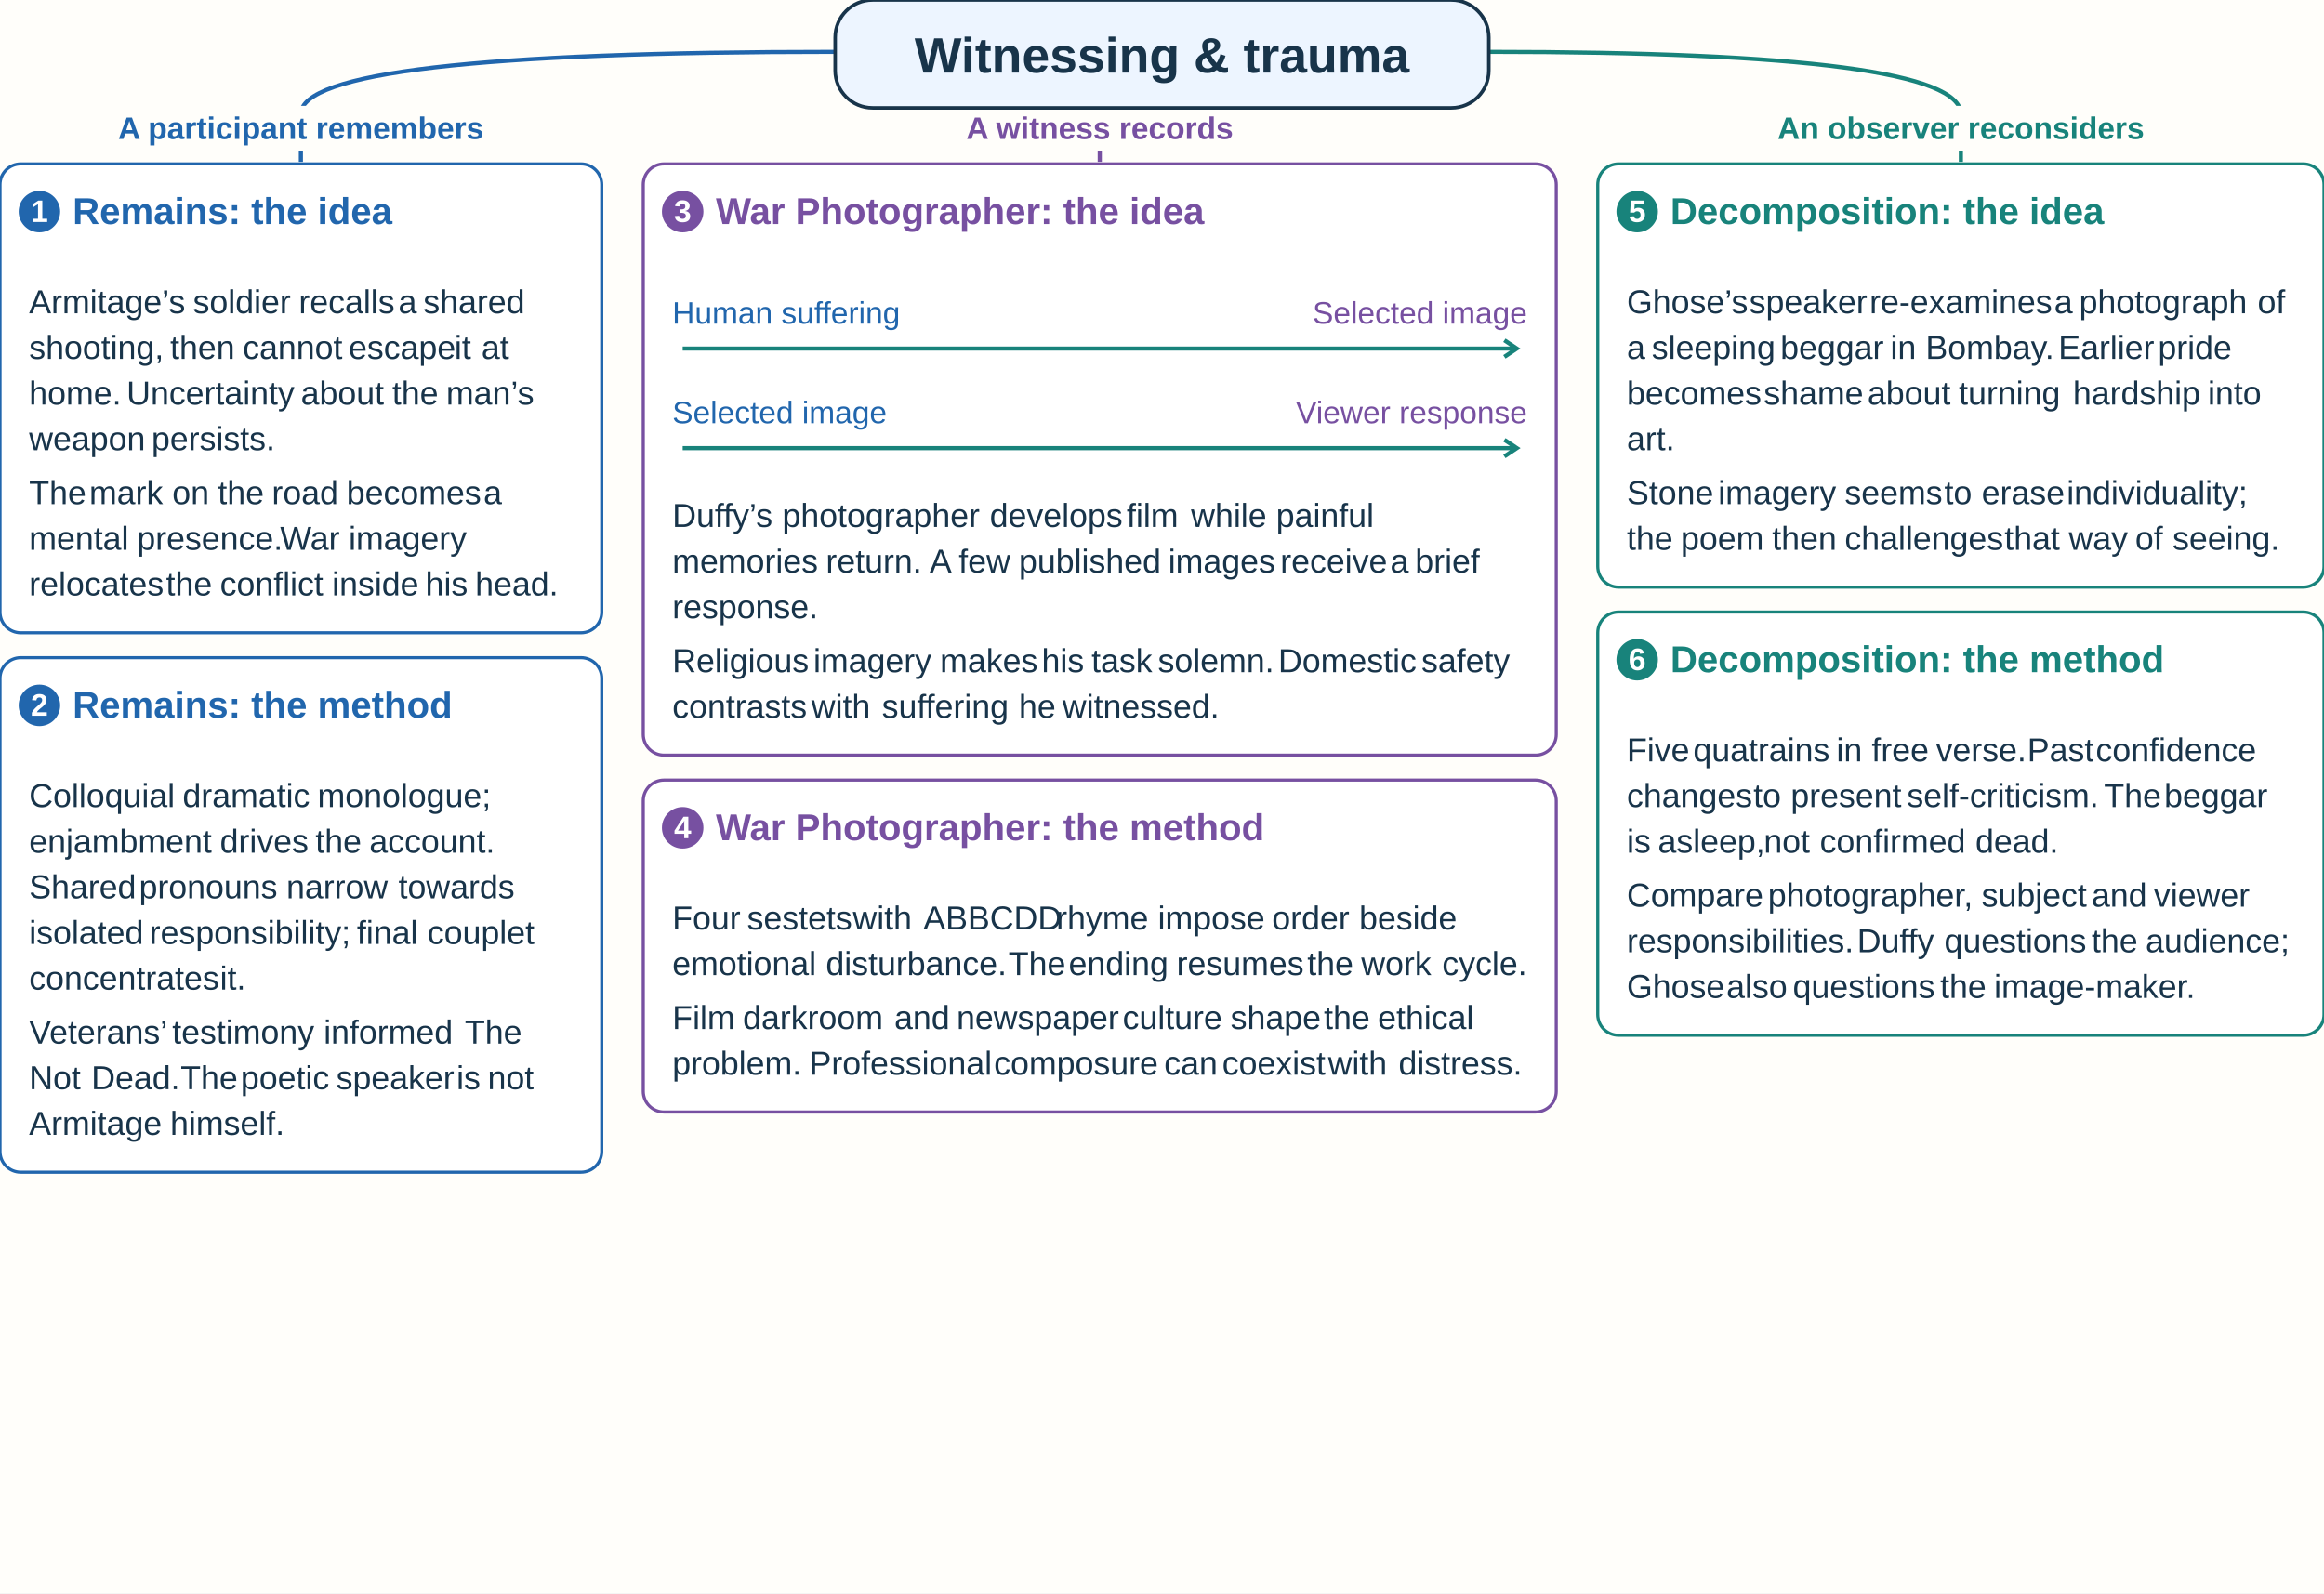
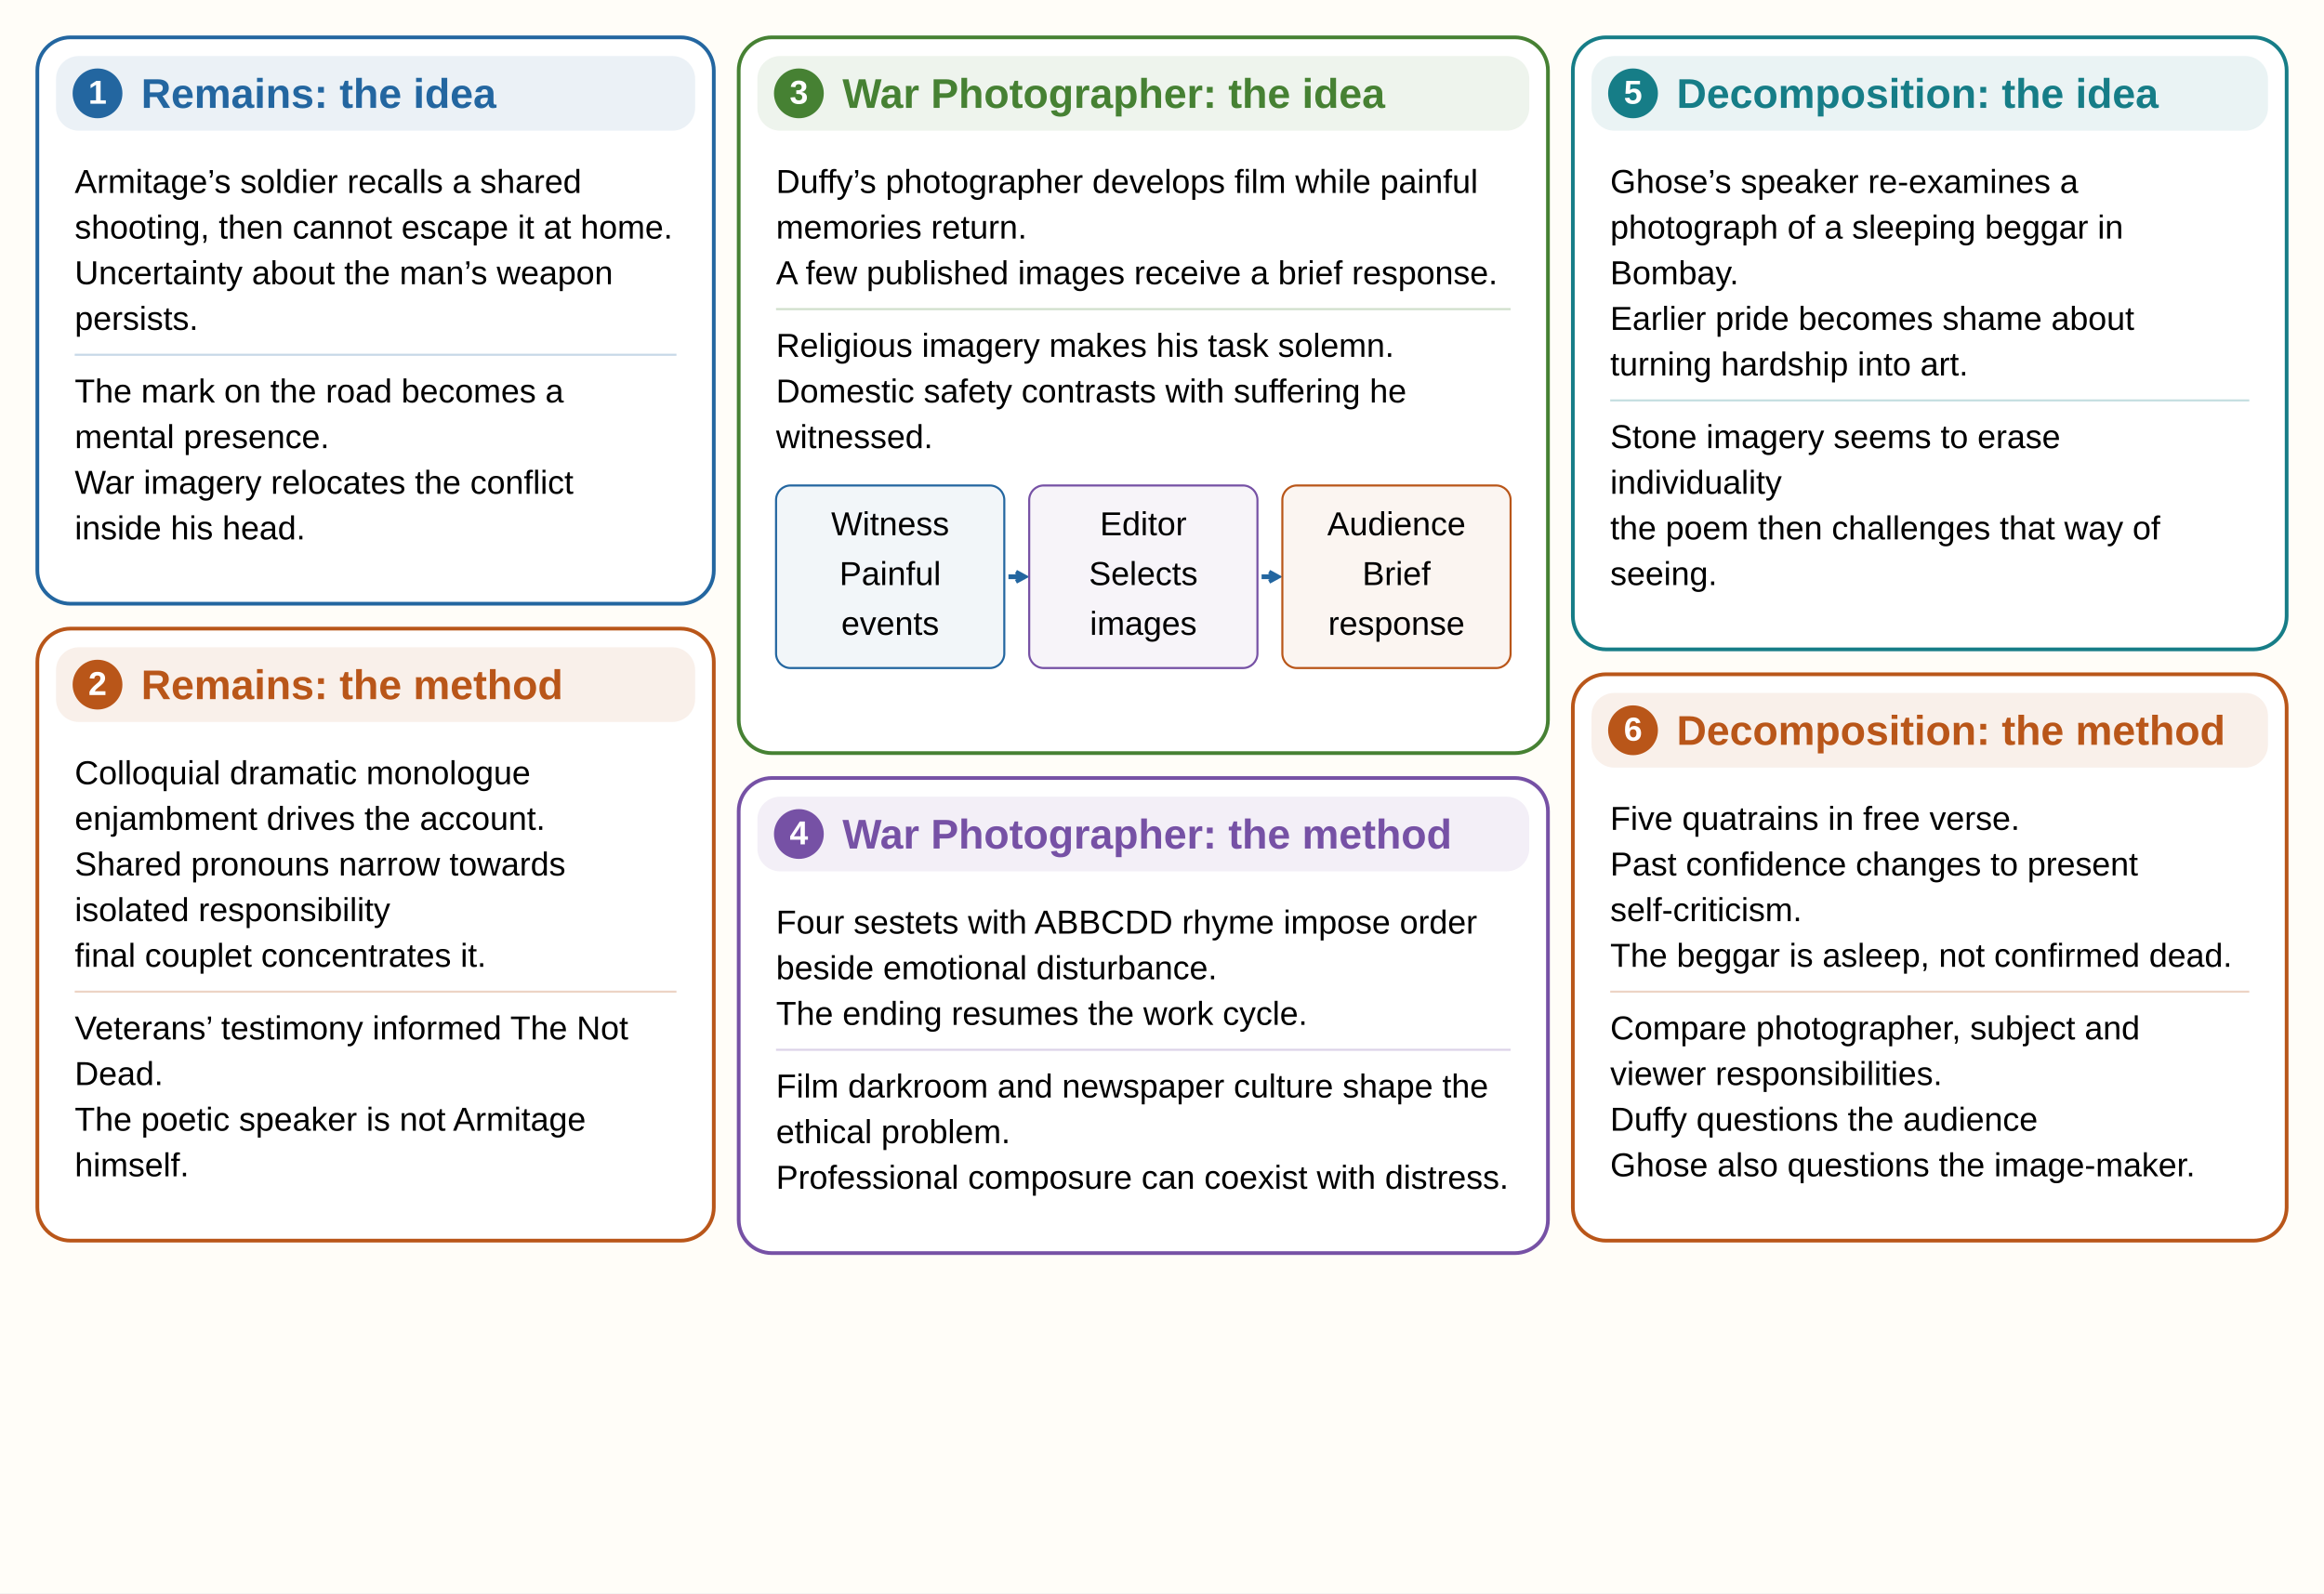
- <svg xmlns="http://www.w3.org/2000/svg" width="2400" height="1645.714" viewBox="0 0 1120 768" role="img" aria-labelledby="title description" data-print-width-mm="277" data-body-size="16">
+ <svg xmlns="http://www.w3.org/2000/svg" width="2400" height="1645.714" viewBox="0 0 1120 768" role="img" aria-labelledby="map-title map-description" data-print-width-mm="277" font-family="Segoe UI,Arial,sans-serif">
  <defs>
-     <radialGradient id="animalFill">
-       <stop stop-color="#fff5de" />
-       <stop offset="1" stop-color="#dceafd" />
-     </radialGradient>
-     <radialGradient id="nucleusFill">
-       <stop stop-color="#ddc7f4" />
-       <stop offset="1" stop-color="#9b79c2" />
-     </radialGradient>
-     <linearGradient id="leafFill" x2="0" y2="1">
-       <stop stop-color="#edf7b8" />
-       <stop offset="1" stop-color="#bfd882" />
-     </linearGradient>
+     <marker id="arrow-2366a0" viewBox="0 0 10 10" refX="9" refY="5" markerWidth="4" markerHeight="4" orient="auto-start-reverse">
+       <path d="M1 1L9 5L1 9" fill="none" stroke="#2366a0" stroke-width="2" stroke-linejoin="round" />
+     </marker>
+     <marker id="arrow-b95619" viewBox="0 0 10 10" refX="9" refY="5" markerWidth="4" markerHeight="4" orient="auto-start-reverse">
+       <path d="M1 1L9 5L1 9" fill="none" stroke="#b95619" stroke-width="2" stroke-linejoin="round" />
+     </marker>
+     <marker id="arrow-468133" viewBox="0 0 10 10" refX="9" refY="5" markerWidth="4" markerHeight="4" orient="auto-start-reverse">
+       <path d="M1 1L9 5L1 9" fill="none" stroke="#468133" stroke-width="2" stroke-linejoin="round" />
+     </marker>
+     <marker id="arrow-7651a5" viewBox="0 0 10 10" refX="9" refY="5" markerWidth="4" markerHeight="4" orient="auto-start-reverse">
+       <path d="M1 1L9 5L1 9" fill="none" stroke="#7651a5" stroke-width="2" stroke-linejoin="round" />
+     </marker>
+     <marker id="arrow-167d87" viewBox="0 0 10 10" refX="9" refY="5" markerWidth="4" markerHeight="4" orient="auto-start-reverse">
+       <path d="M1 1L9 5L1 9" fill="none" stroke="#167d87" stroke-width="2" stroke-linejoin="round" />
+     </marker>
+     <marker id="arrow-b95619" viewBox="0 0 10 10" refX="9" refY="5" markerWidth="4" markerHeight="4" orient="auto-start-reverse">
+       <path d="M1 1L9 5L1 9" fill="none" stroke="#b95619" stroke-width="2" stroke-linejoin="round" />
+     </marker>
  </defs>
-   <rect width="1120" height="768" fill="#fffefa" />
-   <g font-family="Segoe UI, Arial, sans-serif" fill="#18344a">
-     <path class="relationship-path" d="M402.5 25Q145.0 25 145.0 55V78" stroke="#2166ad" stroke-width="2" fill="none" />
-     <rect x="47.5" y="51" width="195.0" height="22" rx="5" fill="#fffefa" />
-     <text class="diagram-label" x="145.00" y="67.00" font-size="15" fill="#2166ad" font-weight="700" text-anchor="middle">A participant remembers</text>
-     <g class="map-section" id="section-1" data-source-panel="0" data-bounds="0,0,290,226" transform="translate(0 79)">
-       <rect width="290" height="226" rx="10" fill="white" stroke="#2166ad" stroke-width="1.5" />
-       <g class="section-heading">
-         <circle cx="19" cy="23" r="10" fill="#2166ad" />
-         <text class="" x="19.00" y="28.00" font-size="15" fill="white" font-weight="700" text-anchor="middle">1</text>
-         <text class="" x="35.00" y="29.00" font-size="18" fill="#2166ad" font-weight="700" text-anchor="start">Remains: the idea</text>
-       </g>
-       <g class="section-body">
-         <text class="body-text" x="14.00" y="72.00" font-size="16" fill="#18344a" font-weight="400" text-anchor="start">Armitage’s</text>
-         <text class="body-text" x="92.98" y="72.00" font-size="16" fill="#18344a" font-weight="400" text-anchor="start">soldier</text>
-         <text class="body-text" x="143.98" y="72.00" font-size="16" fill="#18344a" font-weight="400" text-anchor="start">recalls</text>
-         <text class="body-text" x="191.98" y="72.00" font-size="16" fill="#18344a" font-weight="400" text-anchor="start">a</text>
-         <text class="body-text" x="203.98" y="72.00" font-size="16" fill="#18344a" font-weight="400" text-anchor="start">shared</text>
-         <text class="body-text" x="14.00" y="94.00" font-size="16" fill="#18344a" font-weight="400" text-anchor="start">shooting,</text>
-         <text class="body-text" x="82.00" y="94.00" font-size="16" fill="#18344a" font-weight="400" text-anchor="start">then</text>
-         <text class="body-text" x="117.00" y="94.00" font-size="16" fill="#18344a" font-weight="400" text-anchor="start">cannot</text>
-         <text class="body-text" x="168.00" y="94.00" font-size="16" fill="#18344a" font-weight="400" text-anchor="start">escape</text>
-         <text class="body-text" x="219.00" y="94.00" font-size="16" fill="#18344a" font-weight="400" text-anchor="start">it</text>
-         <text class="body-text" x="232.00" y="94.00" font-size="16" fill="#18344a" font-weight="400" text-anchor="start">at</text>
-         <text class="body-text" x="14.00" y="116.00" font-size="16" fill="#18344a" font-weight="400" text-anchor="start">home.</text>
-         <text class="body-text" x="61.00" y="116.00" font-size="16" fill="#18344a" font-weight="400" text-anchor="start">Uncertainty</text>
-         <text class="body-text" x="145.00" y="116.00" font-size="16" fill="#18344a" font-weight="400" text-anchor="start">about</text>
-         <text class="body-text" x="189.00" y="116.00" font-size="16" fill="#18344a" font-weight="400" text-anchor="start">the</text>
-         <text class="body-text" x="215.00" y="116.00" font-size="16" fill="#18344a" font-weight="400" text-anchor="start">man’s</text>
-         <text class="body-text" x="14.00" y="138.00" font-size="16" fill="#18344a" font-weight="400" text-anchor="start">weapon</text>
-         <text class="body-text" x="73.00" y="138.00" font-size="16" fill="#18344a" font-weight="400" text-anchor="start">persists.</text>
-         <text class="body-text" x="14.00" y="164.00" font-size="16" fill="#18344a" font-weight="400" text-anchor="start">The</text>
-         <text class="body-text" x="43.00" y="164.00" font-size="16" fill="#18344a" font-weight="400" text-anchor="start">mark</text>
-         <text class="body-text" x="83.00" y="164.00" font-size="16" fill="#18344a" font-weight="400" text-anchor="start">on</text>
-         <text class="body-text" x="105.00" y="164.00" font-size="16" fill="#18344a" font-weight="400" text-anchor="start">the</text>
-         <text class="body-text" x="131.00" y="164.00" font-size="16" fill="#18344a" font-weight="400" text-anchor="start">road</text>
-         <text class="body-text" x="167.00" y="164.00" font-size="16" fill="#18344a" font-weight="400" text-anchor="start">becomes</text>
-         <text class="body-text" x="233.00" y="164.00" font-size="16" fill="#18344a" font-weight="400" text-anchor="start">a</text>
-         <text class="body-text" x="14.00" y="186.00" font-size="16" fill="#18344a" font-weight="400" text-anchor="start">mental</text>
-         <text class="body-text" x="66.00" y="186.00" font-size="16" fill="#18344a" font-weight="400" text-anchor="start">presence.</text>
-         <text class="body-text" x="135.00" y="186.00" font-size="16" fill="#18344a" font-weight="400" text-anchor="start">War</text>
-         <text class="body-text" x="168.00" y="186.00" font-size="16" fill="#18344a" font-weight="400" text-anchor="start">imagery</text>
-         <text class="body-text" x="14.00" y="208.00" font-size="16" fill="#18344a" font-weight="400" text-anchor="start">relocates</text>
-         <text class="body-text" x="80.00" y="208.00" font-size="16" fill="#18344a" font-weight="400" text-anchor="start">the</text>
-         <text class="body-text" x="106.00" y="208.00" font-size="16" fill="#18344a" font-weight="400" text-anchor="start">conflict</text>
-         <text class="body-text" x="160.00" y="208.00" font-size="16" fill="#18344a" font-weight="400" text-anchor="start">inside</text>
-         <text class="body-text" x="205.00" y="208.00" font-size="16" fill="#18344a" font-weight="400" text-anchor="start">his</text>
-         <text class="body-text" x="229.00" y="208.00" font-size="16" fill="#18344a" font-weight="400" text-anchor="start">head.</text>
+   <rect width="1120" height="768" fill="#fffdf8" />
+   <g class="map-section" id="section-1" data-source-panel="0" data-bounds="0,0,326,273" transform="translate(18 18)">
+     <rect width="326" height="273" rx="16" fill="white" stroke="#2366a0" stroke-width="1.8" />
+     <g class="section-heading">
+       <rect x="9" y="9" width="308" height="36" rx="11" fill="#2366a0" opacity=".09" />
+       <circle cx="29" cy="27" r="12" fill="#2366a0" />
+       <text class="diagram-label" x="29" y="32" font-size="16" fill="white" font-weight="700" text-anchor="middle">1</text>
+       <text class="panel-title" x="50" y="34" font-size="20" fill="#2366a0" font-weight="700" text-anchor="start">Remains: the idea</text>
+     </g>
+     <g class="section-body">
+       <text class="body-text" x="18" y="75" font-size="16" fill="#000000" font-weight="400" text-anchor="start">Armitage’s soldier recalls a shared</text>
+       <text class="body-text" x="18" y="97" font-size="16" fill="#000000" font-weight="400" text-anchor="start">shooting, then cannot escape it at home.</text>
+       <text class="body-text" x="18" y="119" font-size="16" fill="#000000" font-weight="400" text-anchor="start">Uncertainty about the man’s weapon</text>
+       <text class="body-text" x="18" y="141" font-size="16" fill="#000000" font-weight="400" text-anchor="start">persists.</text>
+       <path class="section-divider" d="M18 153H308" stroke="#2366a0" stroke-opacity=".25" stroke-width="1" fill="none" />
+       <text class="body-text" x="18" y="176" font-size="16" fill="#000000" font-weight="400" text-anchor="start">The mark on the road becomes a</text>
+       <text class="body-text" x="18" y="198" font-size="16" fill="#000000" font-weight="400" text-anchor="start">mental presence.</text>
+       <text class="body-text" x="18" y="220" font-size="16" fill="#000000" font-weight="400" text-anchor="start">War imagery relocates the conflict</text>
+       <text class="body-text" x="18" y="242" font-size="16" fill="#000000" font-weight="400" text-anchor="start">inside his head.</text>
+     </g>
+   </g>
+   <g class="map-section" id="section-2" data-source-panel="1" data-bounds="0,0,326,295" transform="translate(18 303)">
+     <rect width="326" height="295" rx="16" fill="white" stroke="#b95619" stroke-width="1.8" />
+     <g class="section-heading">
+       <rect x="9" y="9" width="308" height="36" rx="11" fill="#b95619" opacity=".09" />
+       <circle cx="29" cy="27" r="12" fill="#b95619" />
+       <text class="diagram-label" x="29" y="32" font-size="16" fill="white" font-weight="700" text-anchor="middle">2</text>
+       <text class="panel-title" x="50" y="34" font-size="20" fill="#b95619" font-weight="700" text-anchor="start">Remains: the method</text>
+     </g>
+     <g class="section-body">
+       <text class="body-text" x="18" y="75" font-size="16" fill="#000000" font-weight="400" text-anchor="start">Colloquial dramatic monologue</text>
+       <text class="body-text" x="18" y="97" font-size="16" fill="#000000" font-weight="400" text-anchor="start">enjambment drives the account.</text>
+       <text class="body-text" x="18" y="119" font-size="16" fill="#000000" font-weight="400" text-anchor="start">Shared pronouns narrow towards</text>
+       <text class="body-text" x="18" y="141" font-size="16" fill="#000000" font-weight="400" text-anchor="start">isolated responsibility</text>
+       <text class="body-text" x="18" y="163" font-size="16" fill="#000000" font-weight="400" text-anchor="start">final couplet concentrates it.</text>
+       <path class="section-divider" d="M18 175H308" stroke="#b95619" stroke-opacity=".25" stroke-width="1" fill="none" />
+       <text class="body-text" x="18" y="198" font-size="16" fill="#000000" font-weight="400" text-anchor="start">Veterans’ testimony informed The Not</text>
+       <text class="body-text" x="18" y="220" font-size="16" fill="#000000" font-weight="400" text-anchor="start">Dead.</text>
+       <text class="body-text" x="18" y="242" font-size="16" fill="#000000" font-weight="400" text-anchor="start">The poetic speaker is not Armitage</text>
+       <text class="body-text" x="18" y="264" font-size="16" fill="#000000" font-weight="400" text-anchor="start">himself.</text>
+     </g>
+   </g>
+   <g class="map-section" id="section-3" data-source-panel="2" data-bounds="0,0,390,345" transform="translate(356 18)">
+     <rect width="390" height="345" rx="16" fill="white" stroke="#468133" stroke-width="1.8" />
+     <g class="section-heading">
+       <rect x="9" y="9" width="372" height="36" rx="11" fill="#468133" opacity=".09" />
+       <circle cx="29" cy="27" r="12" fill="#468133" />
+       <text class="diagram-label" x="29" y="32" font-size="16" fill="white" font-weight="700" text-anchor="middle">3</text>
+       <text class="panel-title" x="50" y="34" font-size="20" fill="#468133" font-weight="700" text-anchor="start">War Photographer: the idea</text>
+     </g>
+     <g class="section-body">
+       <text class="body-text" x="18" y="75" font-size="16" fill="#000000" font-weight="400" text-anchor="start">Duffy’s photographer develops film while painful</text>
+       <text class="body-text" x="18" y="97" font-size="16" fill="#000000" font-weight="400" text-anchor="start">memories return.</text>
+       <text class="body-text" x="18" y="119" font-size="16" fill="#000000" font-weight="400" text-anchor="start">A few published images receive a brief response.</text>
+       <path class="section-divider" d="M18 131H372" stroke="#468133" stroke-opacity=".25" stroke-width="1" fill="none" />
+       <text class="body-text" x="18" y="154" font-size="16" fill="#000000" font-weight="400" text-anchor="start">Religious imagery makes his task solemn.</text>
+       <text class="body-text" x="18" y="176" font-size="16" fill="#000000" font-weight="400" text-anchor="start">Domestic safety contrasts with suffering he</text>
+       <text class="body-text" x="18" y="198" font-size="16" fill="#000000" font-weight="400" text-anchor="start">witnessed.</text>
+       <g transform="translate(18 216)">
+         <g class="concept-illustration">
+           <rect x="0.0" y="0" width="110.0" height="88" rx="7" fill="#2366a0" fill-opacity=".06" stroke="#2366a0" />
+           <text class="diagram-label" x="55.0" y="24" font-size="16" fill="#000000" text-anchor="middle">Witness</text>
+           <text class="diagram-label" x="55.0" y="48" font-size="16" fill="#000000" text-anchor="middle">Painful</text>
+           <text class="diagram-label" x="55.0" y="72" font-size="16" fill="#000000" text-anchor="middle">events</text>
+           <path d="M112.0 44L120.0 44" stroke="#2366a0" stroke-width="2.3" fill="none" />
+           <path d="M115.612 46.397L120.0 44L115.612 41.603" stroke="#2366a0" stroke-width="2" fill="none" />
+           <rect x="122.0" y="0" width="110.0" height="88" rx="7" fill="#7651a5" fill-opacity=".06" stroke="#7651a5" />
+           <text class="diagram-label" x="177.0" y="24" font-size="16" fill="#000000" text-anchor="middle">Editor</text>
+           <text class="diagram-label" x="177.0" y="48" font-size="16" fill="#000000" text-anchor="middle">Selects</text>
+           <text class="diagram-label" x="177.0" y="72" font-size="16" fill="#000000" text-anchor="middle">images</text>
+           <path d="M234.0 44L242.0 44" stroke="#2366a0" stroke-width="2.3" fill="none" />
+           <path d="M237.612 46.397L242.0 44L237.612 41.603" stroke="#2366a0" stroke-width="2" fill="none" />
+           <rect x="244.0" y="0" width="110.0" height="88" rx="7" fill="#b95619" fill-opacity=".06" stroke="#b95619" />
+           <text class="diagram-label" x="299.0" y="24" font-size="16" fill="#000000" text-anchor="middle">Audience</text>
+           <text class="diagram-label" x="299.0" y="48" font-size="16" fill="#000000" text-anchor="middle">Brief</text>
+           <text class="diagram-label" x="299.0" y="72" font-size="16" fill="#000000" text-anchor="middle">response</text>
+         </g>
      </g>
    </g>
-     <g class="map-section" id="section-2" data-source-panel="1" data-bounds="0,0,290,248" transform="translate(0 317)">
-       <rect width="290" height="248" rx="10" fill="white" stroke="#2166ad" stroke-width="1.5" />
-       <g class="section-heading">
-         <circle cx="19" cy="23" r="10" fill="#2166ad" />
-         <text class="" x="19.00" y="28.00" font-size="15" fill="white" font-weight="700" text-anchor="middle">2</text>
-         <text class="" x="35.00" y="29.00" font-size="18" fill="#2166ad" font-weight="700" text-anchor="start">Remains: the method</text>
-       </g>
-       <g class="section-body">
-         <text class="body-text" x="14.00" y="72.00" font-size="16" fill="#18344a" font-weight="400" text-anchor="start">Colloquial</text>
-         <text class="body-text" x="88.00" y="72.00" font-size="16" fill="#18344a" font-weight="400" text-anchor="start">dramatic</text>
-         <text class="body-text" x="153.00" y="72.00" font-size="16" fill="#18344a" font-weight="400" text-anchor="start">monologue;</text>
-         <text class="body-text" x="14.00" y="94.00" font-size="16" fill="#18344a" font-weight="400" text-anchor="start">enjambment</text>
-         <text class="body-text" x="106.00" y="94.00" font-size="16" fill="#18344a" font-weight="400" text-anchor="start">drives</text>
-         <text class="body-text" x="152.00" y="94.00" font-size="16" fill="#18344a" font-weight="400" text-anchor="start">the</text>
-         <text class="body-text" x="178.00" y="94.00" font-size="16" fill="#18344a" font-weight="400" text-anchor="start">account.</text>
-         <text class="body-text" x="14.00" y="116.00" font-size="16" fill="#18344a" font-weight="400" text-anchor="start">Shared</text>
-         <text class="body-text" x="67.00" y="116.00" font-size="16" fill="#18344a" font-weight="400" text-anchor="start">pronouns</text>
-         <text class="body-text" x="138.00" y="116.00" font-size="16" fill="#18344a" font-weight="400" text-anchor="start">narrow</text>
-         <text class="body-text" x="192.00" y="116.00" font-size="16" fill="#18344a" font-weight="400" text-anchor="start">towards</text>
-         <text class="body-text" x="14.00" y="138.00" font-size="16" fill="#18344a" font-weight="400" text-anchor="start">isolated</text>
-         <text class="body-text" x="72.00" y="138.00" font-size="16" fill="#18344a" font-weight="400" text-anchor="start">responsibility;</text>
-         <text class="body-text" x="172.00" y="138.00" font-size="16" fill="#18344a" font-weight="400" text-anchor="start">final</text>
-         <text class="body-text" x="206.00" y="138.00" font-size="16" fill="#18344a" font-weight="400" text-anchor="start">couplet</text>
-         <text class="body-text" x="14.00" y="160.00" font-size="16" fill="#18344a" font-weight="400" text-anchor="start">concentrates</text>
-         <text class="body-text" x="106.00" y="160.00" font-size="16" fill="#18344a" font-weight="400" text-anchor="start">it.</text>
-         <text class="body-text" x="14.00" y="186.00" font-size="16" fill="#18344a" font-weight="400" text-anchor="start">Veterans’</text>
-         <text class="body-text" x="82.98" y="186.00" font-size="16" fill="#18344a" font-weight="400" text-anchor="start">testimony</text>
-         <text class="body-text" x="155.98" y="186.00" font-size="16" fill="#18344a" font-weight="400" text-anchor="start">informed</text>
-         <text class="body-text" x="223.98" y="186.00" font-size="16" fill="#18344a" font-weight="400" text-anchor="start">The</text>
-         <text class="body-text" x="14.00" y="208.00" font-size="16" fill="#18344a" font-weight="400" text-anchor="start">Not</text>
-         <text class="body-text" x="44.00" y="208.00" font-size="16" fill="#18344a" font-weight="400" text-anchor="start">Dead.</text>
-         <text class="body-text" x="87.00" y="208.00" font-size="16" fill="#18344a" font-weight="400" text-anchor="start">The</text>
-         <text class="body-text" x="116.00" y="208.00" font-size="16" fill="#18344a" font-weight="400" text-anchor="start">poetic</text>
-         <text class="body-text" x="162.00" y="208.00" font-size="16" fill="#18344a" font-weight="400" text-anchor="start">speaker</text>
-         <text class="body-text" x="220.00" y="208.00" font-size="16" fill="#18344a" font-weight="400" text-anchor="start">is</text>
-         <text class="body-text" x="235.00" y="208.00" font-size="16" fill="#18344a" font-weight="400" text-anchor="start">not</text>
-         <text class="body-text" x="14.00" y="230.00" font-size="16" fill="#18344a" font-weight="400" text-anchor="start">Armitage</text>
-         <text class="body-text" x="82.00" y="230.00" font-size="16" fill="#18344a" font-weight="400" text-anchor="start">himself.</text>
-       </g>
+   </g>
+   <g class="map-section" id="section-4" data-source-panel="3" data-bounds="0,0,390,229" transform="translate(356 375)">
+     <rect width="390" height="229" rx="16" fill="white" stroke="#7651a5" stroke-width="1.8" />
+     <g class="section-heading">
+       <rect x="9" y="9" width="372" height="36" rx="11" fill="#7651a5" opacity=".09" />
+       <circle cx="29" cy="27" r="12" fill="#7651a5" />
+       <text class="diagram-label" x="29" y="32" font-size="16" fill="white" font-weight="700" text-anchor="middle">4</text>
+       <text class="panel-title" x="50" y="34" font-size="20" fill="#7651a5" font-weight="700" text-anchor="start">War Photographer: the method</text>
    </g>
-     <path class="relationship-path" d="M560 52Q530.0 55 530.0 55V78" stroke="#7750a1" stroke-width="2" fill="none" />
-     <rect x="458.0" y="51" width="144.0" height="22" rx="5" fill="#fffefa" />
-     <text class="diagram-label" x="530.00" y="67.00" font-size="15" fill="#7750a1" font-weight="700" text-anchor="middle">A witness records</text>
-     <g class="map-section" id="section-3" data-source-panel="2" data-bounds="0,0,440,285" transform="translate(310 79)">
-       <rect width="440" height="285" rx="10" fill="white" stroke="#7750a1" stroke-width="1.5" />
-       <g class="section-heading">
-         <circle cx="19" cy="23" r="10" fill="#7750a1" />
-         <text class="" x="19.00" y="28.00" font-size="15" fill="white" font-weight="700" text-anchor="middle">3</text>
-         <text class="" x="35.00" y="29.00" font-size="18" fill="#7750a1" font-weight="700" text-anchor="start">War Photographer: the idea</text>
-       </g>
-       <g class="section-body">
-         <g class="concept-illustration" transform="translate(14 59)">
-           <text class="diagram-label" x="0.00" y="18.00" font-size="15" fill="#2166ad" font-weight="400" text-anchor="start">Human suffering</text>
-           <text class="diagram-label" x="412.00" y="18.00" font-size="15" fill="#7750a1" font-weight="400" text-anchor="end">Selected image</text>
-           <path d="M5 30H407m-6-4 6 4-6 4" stroke="#18837b" stroke-width="2" fill="none" />
-           <text class="diagram-label" x="0.00" y="66.00" font-size="15" fill="#2166ad" font-weight="400" text-anchor="start">Selected image</text>
-           <text class="diagram-label" x="412.00" y="66.00" font-size="15" fill="#7750a1" font-weight="400" text-anchor="end">Viewer response</text>
-           <path d="M5 78H407m-6-4 6 4-6 4" stroke="#18837b" stroke-width="2" fill="none" />
-         </g>
-         <text class="body-text" x="14.00" y="175.00" font-size="16" fill="#18344a" font-weight="400" text-anchor="start">Duffy’s</text>
-         <text class="body-text" x="66.98" y="175.00" font-size="16" fill="#18344a" font-weight="400" text-anchor="start">photographer</text>
-         <text class="body-text" x="166.98" y="175.00" font-size="16" fill="#18344a" font-weight="400" text-anchor="start">develops</text>
-         <text class="body-text" x="232.98" y="175.00" font-size="16" fill="#18344a" font-weight="400" text-anchor="start">film</text>
-         <text class="body-text" x="263.98" y="175.00" font-size="16" fill="#18344a" font-weight="400" text-anchor="start">while</text>
-         <text class="body-text" x="304.98" y="175.00" font-size="16" fill="#18344a" font-weight="400" text-anchor="start">painful</text>
-         <text class="body-text" x="14.00" y="197.00" font-size="16" fill="#18344a" font-weight="400" text-anchor="start">memories</text>
-         <text class="body-text" x="88.00" y="197.00" font-size="16" fill="#18344a" font-weight="400" text-anchor="start">return.</text>
-         <text class="body-text" x="138.00" y="197.00" font-size="16" fill="#18344a" font-weight="400" text-anchor="start">A</text>
-         <text class="body-text" x="152.00" y="197.00" font-size="16" fill="#18344a" font-weight="400" text-anchor="start">few</text>
-         <text class="body-text" x="181.00" y="197.00" font-size="16" fill="#18344a" font-weight="400" text-anchor="start">published</text>
-         <text class="body-text" x="253.00" y="197.00" font-size="16" fill="#18344a" font-weight="400" text-anchor="start">images</text>
-         <text class="body-text" x="307.00" y="197.00" font-size="16" fill="#18344a" font-weight="400" text-anchor="start">receive</text>
-         <text class="body-text" x="360.00" y="197.00" font-size="16" fill="#18344a" font-weight="400" text-anchor="start">a</text>
-         <text class="body-text" x="372.00" y="197.00" font-size="16" fill="#18344a" font-weight="400" text-anchor="start">brief</text>
-         <text class="body-text" x="14.00" y="219.00" font-size="16" fill="#18344a" font-weight="400" text-anchor="start">response.</text>
-         <text class="body-text" x="14.00" y="245.00" font-size="16" fill="#18344a" font-weight="400" text-anchor="start">Religious</text>
-         <text class="body-text" x="82.00" y="245.00" font-size="16" fill="#18344a" font-weight="400" text-anchor="start">imagery</text>
-         <text class="body-text" x="143.00" y="245.00" font-size="16" fill="#18344a" font-weight="400" text-anchor="start">makes</text>
-         <text class="body-text" x="192.00" y="245.00" font-size="16" fill="#18344a" font-weight="400" text-anchor="start">his</text>
-         <text class="body-text" x="216.00" y="245.00" font-size="16" fill="#18344a" font-weight="400" text-anchor="start">task</text>
-         <text class="body-text" x="248.00" y="245.00" font-size="16" fill="#18344a" font-weight="400" text-anchor="start">solemn.</text>
-         <text class="body-text" x="306.00" y="245.00" font-size="16" fill="#18344a" font-weight="400" text-anchor="start">Domestic</text>
-         <text class="body-text" x="375.00" y="245.00" font-size="16" fill="#18344a" font-weight="400" text-anchor="start">safety</text>
-         <text class="body-text" x="14.00" y="267.00" font-size="16" fill="#18344a" font-weight="400" text-anchor="start">contrasts</text>
-         <text class="body-text" x="81.00" y="267.00" font-size="16" fill="#18344a" font-weight="400" text-anchor="start">with</text>
-         <text class="body-text" x="115.00" y="267.00" font-size="16" fill="#18344a" font-weight="400" text-anchor="start">suffering</text>
-         <text class="body-text" x="181.00" y="267.00" font-size="16" fill="#18344a" font-weight="400" text-anchor="start">he</text>
-         <text class="body-text" x="202.00" y="267.00" font-size="16" fill="#18344a" font-weight="400" text-anchor="start">witnessed.</text>
-       </g>
+     <g class="section-body">
+       <text class="body-text" x="18" y="75" font-size="16" fill="#000000" font-weight="400" text-anchor="start">Four sestets with ABBCDD rhyme impose order</text>
+       <text class="body-text" x="18" y="97" font-size="16" fill="#000000" font-weight="400" text-anchor="start">beside emotional disturbance.</text>
+       <text class="body-text" x="18" y="119" font-size="16" fill="#000000" font-weight="400" text-anchor="start">The ending resumes the work cycle.</text>
+       <path class="section-divider" d="M18 131H372" stroke="#7651a5" stroke-opacity=".25" stroke-width="1" fill="none" />
+       <text class="body-text" x="18" y="154" font-size="16" fill="#000000" font-weight="400" text-anchor="start">Film darkroom and newspaper culture shape the</text>
+       <text class="body-text" x="18" y="176" font-size="16" fill="#000000" font-weight="400" text-anchor="start">ethical problem.</text>
+       <text class="body-text" x="18" y="198" font-size="16" fill="#000000" font-weight="400" text-anchor="start">Professional composure can coexist with distress.</text>
    </g>
-     <g class="map-section" id="section-4" data-source-panel="3" data-bounds="0,0,440,160" transform="translate(310 376)">
-       <rect width="440" height="160" rx="10" fill="white" stroke="#7750a1" stroke-width="1.5" />
-       <g class="section-heading">
-         <circle cx="19" cy="23" r="10" fill="#7750a1" />
-         <text class="" x="19.00" y="28.00" font-size="15" fill="white" font-weight="700" text-anchor="middle">4</text>
-         <text class="" x="35.00" y="29.00" font-size="18" fill="#7750a1" font-weight="700" text-anchor="start">War Photographer: the method</text>
-       </g>
-       <g class="section-body">
-         <text class="body-text" x="14.00" y="72.00" font-size="16" fill="#18344a" font-weight="400" text-anchor="start">Four</text>
-         <text class="body-text" x="50.00" y="72.00" font-size="16" fill="#18344a" font-weight="400" text-anchor="start">sestets</text>
-         <text class="body-text" x="101.00" y="72.00" font-size="16" fill="#18344a" font-weight="400" text-anchor="start">with</text>
-         <text class="body-text" x="135.00" y="72.00" font-size="16" fill="#18344a" font-weight="400" text-anchor="start">ABBCDD</text>
-         <text class="body-text" x="199.00" y="72.00" font-size="16" fill="#18344a" font-weight="400" text-anchor="start">rhyme</text>
-         <text class="body-text" x="248.00" y="72.00" font-size="16" fill="#18344a" font-weight="400" text-anchor="start">impose</text>
-         <text class="body-text" x="303.00" y="72.00" font-size="16" fill="#18344a" font-weight="400" text-anchor="start">order</text>
-         <text class="body-text" x="345.00" y="72.00" font-size="16" fill="#18344a" font-weight="400" text-anchor="start">beside</text>
-         <text class="body-text" x="14.00" y="94.00" font-size="16" fill="#18344a" font-weight="400" text-anchor="start">emotional</text>
-         <text class="body-text" x="88.00" y="94.00" font-size="16" fill="#18344a" font-weight="400" text-anchor="start">disturbance.</text>
-         <text class="body-text" x="176.00" y="94.00" font-size="16" fill="#18344a" font-weight="400" text-anchor="start">The</text>
-         <text class="body-text" x="205.00" y="94.00" font-size="16" fill="#18344a" font-weight="400" text-anchor="start">ending</text>
-         <text class="body-text" x="257.00" y="94.00" font-size="16" fill="#18344a" font-weight="400" text-anchor="start">resumes</text>
-         <text class="body-text" x="320.00" y="94.00" font-size="16" fill="#18344a" font-weight="400" text-anchor="start">the</text>
-         <text class="body-text" x="346.00" y="94.00" font-size="16" fill="#18344a" font-weight="400" text-anchor="start">work</text>
-         <text class="body-text" x="385.00" y="94.00" font-size="16" fill="#18344a" font-weight="400" text-anchor="start">cycle.</text>
-         <text class="body-text" x="14.00" y="120.00" font-size="16" fill="#18344a" font-weight="400" text-anchor="start">Film</text>
-         <text class="body-text" x="48.00" y="120.00" font-size="16" fill="#18344a" font-weight="400" text-anchor="start">darkroom</text>
-         <text class="body-text" x="121.00" y="120.00" font-size="16" fill="#18344a" font-weight="400" text-anchor="start">and</text>
-         <text class="body-text" x="151.00" y="120.00" font-size="16" fill="#18344a" font-weight="400" text-anchor="start">newspaper</text>
-         <text class="body-text" x="231.00" y="120.00" font-size="16" fill="#18344a" font-weight="400" text-anchor="start">culture</text>
-         <text class="body-text" x="283.00" y="120.00" font-size="16" fill="#18344a" font-weight="400" text-anchor="start">shape</text>
-         <text class="body-text" x="328.00" y="120.00" font-size="16" fill="#18344a" font-weight="400" text-anchor="start">the</text>
-         <text class="body-text" x="354.00" y="120.00" font-size="16" fill="#18344a" font-weight="400" text-anchor="start">ethical</text>
-         <text class="body-text" x="14.00" y="142.00" font-size="16" fill="#18344a" font-weight="400" text-anchor="start">problem.</text>
-         <text class="body-text" x="80.00" y="142.00" font-size="16" fill="#18344a" font-weight="400" text-anchor="start">Professional</text>
-         <text class="body-text" x="169.00" y="142.00" font-size="16" fill="#18344a" font-weight="400" text-anchor="start">composure</text>
-         <text class="body-text" x="251.00" y="142.00" font-size="16" fill="#18344a" font-weight="400" text-anchor="start">can</text>
-         <text class="body-text" x="279.00" y="142.00" font-size="16" fill="#18344a" font-weight="400" text-anchor="start">coexist</text>
-         <text class="body-text" x="330.00" y="142.00" font-size="16" fill="#18344a" font-weight="400" text-anchor="start">with</text>
-         <text class="body-text" x="364.00" y="142.00" font-size="16" fill="#18344a" font-weight="400" text-anchor="start">distress.</text>
-       </g>
+   </g>
+   <g class="map-section" id="section-5" data-source-panel="4" data-bounds="0,0,344,295" transform="translate(758 18)">
+     <rect width="344" height="295" rx="16" fill="white" stroke="#167d87" stroke-width="1.8" />
+     <g class="section-heading">
+       <rect x="9" y="9" width="326" height="36" rx="11" fill="#167d87" opacity=".09" />
+       <circle cx="29" cy="27" r="12" fill="#167d87" />
+       <text class="diagram-label" x="29" y="32" font-size="16" fill="white" font-weight="700" text-anchor="middle">5</text>
+       <text class="panel-title" x="50" y="34" font-size="20" fill="#167d87" font-weight="700" text-anchor="start">Decomposition: the idea</text>
    </g>
-     <path class="relationship-path" d="M717.5 25Q945.0 25 945.0 55V78" stroke="#18837b" stroke-width="2" fill="none" />
-     <rect x="850.5" y="51" width="189.0" height="22" rx="5" fill="#fffefa" />
-     <text class="diagram-label" x="945.00" y="67.00" font-size="15" fill="#18837b" font-weight="700" text-anchor="middle">An observer reconsiders</text>
-     <g class="map-section" id="section-5" data-source-panel="4" data-bounds="0,0,350,204" transform="translate(770 79)">
-       <rect width="350" height="204" rx="10" fill="white" stroke="#18837b" stroke-width="1.5" />
-       <g class="section-heading">
-         <circle cx="19" cy="23" r="10" fill="#18837b" />
-         <text class="" x="19.00" y="28.00" font-size="15" fill="white" font-weight="700" text-anchor="middle">5</text>
-         <text class="" x="35.00" y="29.00" font-size="18" fill="#18837b" font-weight="700" text-anchor="start">Decomposition: the idea</text>
-       </g>
-       <g class="section-body">
-         <text class="body-text" x="14.00" y="72.00" font-size="16" fill="#18344a" font-weight="400" text-anchor="start">Ghose’s</text>
-         <text class="body-text" x="72.98" y="72.00" font-size="16" fill="#18344a" font-weight="400" text-anchor="start">speaker</text>
-         <text class="body-text" x="130.98" y="72.00" font-size="16" fill="#18344a" font-weight="400" text-anchor="start">re-examines</text>
-         <text class="body-text" x="219.98" y="72.00" font-size="16" fill="#18344a" font-weight="400" text-anchor="start">a</text>
-         <text class="body-text" x="231.98" y="72.00" font-size="16" fill="#18344a" font-weight="400" text-anchor="start">photograph</text>
-         <text class="body-text" x="317.98" y="72.00" font-size="16" fill="#18344a" font-weight="400" text-anchor="start">of</text>
-         <text class="body-text" x="14.00" y="94.00" font-size="16" fill="#18344a" font-weight="400" text-anchor="start">a</text>
-         <text class="body-text" x="26.00" y="94.00" font-size="16" fill="#18344a" font-weight="400" text-anchor="start">sleeping</text>
-         <text class="body-text" x="88.00" y="94.00" font-size="16" fill="#18344a" font-weight="400" text-anchor="start">beggar</text>
-         <text class="body-text" x="141.00" y="94.00" font-size="16" fill="#18344a" font-weight="400" text-anchor="start">in</text>
-         <text class="body-text" x="158.00" y="94.00" font-size="16" fill="#18344a" font-weight="400" text-anchor="start">Bombay.</text>
-         <text class="body-text" x="221.98" y="94.00" font-size="16" fill="#18344a" font-weight="400" text-anchor="start">Earlier</text>
-         <text class="body-text" x="269.98" y="94.00" font-size="16" fill="#18344a" font-weight="400" text-anchor="start">pride</text>
-         <text class="body-text" x="14.00" y="116.00" font-size="16" fill="#18344a" font-weight="400" text-anchor="start">becomes</text>
-         <text class="body-text" x="80.00" y="116.00" font-size="16" fill="#18344a" font-weight="400" text-anchor="start">shame</text>
-         <text class="body-text" x="130.00" y="116.00" font-size="16" fill="#18344a" font-weight="400" text-anchor="start">about</text>
-         <text class="body-text" x="174.00" y="116.00" font-size="16" fill="#18344a" font-weight="400" text-anchor="start">turning</text>
-         <text class="body-text" x="229.00" y="116.00" font-size="16" fill="#18344a" font-weight="400" text-anchor="start">hardship</text>
-         <text class="body-text" x="294.00" y="116.00" font-size="16" fill="#18344a" font-weight="400" text-anchor="start">into</text>
-         <text class="body-text" x="14.00" y="138.00" font-size="16" fill="#18344a" font-weight="400" text-anchor="start">art.</text>
-         <text class="body-text" x="14.00" y="164.00" font-size="16" fill="#18344a" font-weight="400" text-anchor="start">Stone</text>
-         <text class="body-text" x="58.00" y="164.00" font-size="16" fill="#18344a" font-weight="400" text-anchor="start">imagery</text>
-         <text class="body-text" x="119.00" y="164.00" font-size="16" fill="#18344a" font-weight="400" text-anchor="start">seems</text>
-         <text class="body-text" x="167.00" y="164.00" font-size="16" fill="#18344a" font-weight="400" text-anchor="start">to</text>
-         <text class="body-text" x="185.00" y="164.00" font-size="16" fill="#18344a" font-weight="400" text-anchor="start">erase</text>
-         <text class="body-text" x="226.00" y="164.00" font-size="16" fill="#18344a" font-weight="400" text-anchor="start">individuality;</text>
-         <text class="body-text" x="14.00" y="186.00" font-size="16" fill="#18344a" font-weight="400" text-anchor="start">the</text>
-         <text class="body-text" x="40.00" y="186.00" font-size="16" fill="#18344a" font-weight="400" text-anchor="start">poem</text>
-         <text class="body-text" x="84.00" y="186.00" font-size="16" fill="#18344a" font-weight="400" text-anchor="start">then</text>
-         <text class="body-text" x="119.00" y="186.00" font-size="16" fill="#18344a" font-weight="400" text-anchor="start">challenges</text>
-         <text class="body-text" x="196.00" y="186.00" font-size="16" fill="#18344a" font-weight="400" text-anchor="start">that</text>
-         <text class="body-text" x="227.00" y="186.00" font-size="16" fill="#18344a" font-weight="400" text-anchor="start">way</text>
-         <text class="body-text" x="259.00" y="186.00" font-size="16" fill="#18344a" font-weight="400" text-anchor="start">of</text>
-         <text class="body-text" x="277.00" y="186.00" font-size="16" fill="#18344a" font-weight="400" text-anchor="start">seeing.</text>
-       </g>
+     <g class="section-body">
+       <text class="body-text" x="18" y="75" font-size="16" fill="#000000" font-weight="400" text-anchor="start">Ghose’s speaker re-examines a</text>
+       <text class="body-text" x="18" y="97" font-size="16" fill="#000000" font-weight="400" text-anchor="start">photograph of a sleeping beggar in</text>
+       <text class="body-text" x="18" y="119" font-size="16" fill="#000000" font-weight="400" text-anchor="start">Bombay.</text>
+       <text class="body-text" x="18" y="141" font-size="16" fill="#000000" font-weight="400" text-anchor="start">Earlier pride becomes shame about</text>
+       <text class="body-text" x="18" y="163" font-size="16" fill="#000000" font-weight="400" text-anchor="start">turning hardship into art.</text>
+       <path class="section-divider" d="M18 175H326" stroke="#167d87" stroke-opacity=".25" stroke-width="1" fill="none" />
+       <text class="body-text" x="18" y="198" font-size="16" fill="#000000" font-weight="400" text-anchor="start">Stone imagery seems to erase</text>
+       <text class="body-text" x="18" y="220" font-size="16" fill="#000000" font-weight="400" text-anchor="start">individuality</text>
+       <text class="body-text" x="18" y="242" font-size="16" fill="#000000" font-weight="400" text-anchor="start">the poem then challenges that way of</text>
+       <text class="body-text" x="18" y="264" font-size="16" fill="#000000" font-weight="400" text-anchor="start">seeing.</text>
    </g>
-     <g class="map-section" id="section-6" data-source-panel="5" data-bounds="0,0,350,204" transform="translate(770 295)">
-       <rect width="350" height="204" rx="10" fill="white" stroke="#18837b" stroke-width="1.5" />
-       <g class="section-heading">
-         <circle cx="19" cy="23" r="10" fill="#18837b" />
-         <text class="" x="19.00" y="28.00" font-size="15" fill="white" font-weight="700" text-anchor="middle">6</text>
-         <text class="" x="35.00" y="29.00" font-size="18" fill="#18837b" font-weight="700" text-anchor="start">Decomposition: the method</text>
-       </g>
-       <g class="section-body">
-         <text class="body-text" x="14.00" y="72.00" font-size="16" fill="#18344a" font-weight="400" text-anchor="start">Five</text>
-         <text class="body-text" x="46.00" y="72.00" font-size="16" fill="#18344a" font-weight="400" text-anchor="start">quatrains</text>
-         <text class="body-text" x="115.00" y="72.00" font-size="16" fill="#18344a" font-weight="400" text-anchor="start">in</text>
-         <text class="body-text" x="132.00" y="72.00" font-size="16" fill="#18344a" font-weight="400" text-anchor="start">free</text>
-         <text class="body-text" x="163.00" y="72.00" font-size="16" fill="#18344a" font-weight="400" text-anchor="start">verse.</text>
-         <text class="body-text" x="207.00" y="72.00" font-size="16" fill="#18344a" font-weight="400" text-anchor="start">Past</text>
-         <text class="body-text" x="240.00" y="72.00" font-size="16" fill="#18344a" font-weight="400" text-anchor="start">confidence</text>
-         <text class="body-text" x="14.00" y="94.00" font-size="16" fill="#18344a" font-weight="400" text-anchor="start">changes</text>
-         <text class="body-text" x="75.00" y="94.00" font-size="16" fill="#18344a" font-weight="400" text-anchor="start">to</text>
-         <text class="body-text" x="93.00" y="94.00" font-size="16" fill="#18344a" font-weight="400" text-anchor="start">present</text>
-         <text class="body-text" x="149.00" y="94.00" font-size="16" fill="#18344a" font-weight="400" text-anchor="start">self-criticism.</text>
-         <text class="body-text" x="243.98" y="94.00" font-size="16" fill="#18344a" font-weight="400" text-anchor="start">The</text>
-         <text class="body-text" x="272.98" y="94.00" font-size="16" fill="#18344a" font-weight="400" text-anchor="start">beggar</text>
-         <text class="body-text" x="14.00" y="116.00" font-size="16" fill="#18344a" font-weight="400" text-anchor="start">is</text>
-         <text class="body-text" x="29.00" y="116.00" font-size="16" fill="#18344a" font-weight="400" text-anchor="start">asleep,</text>
-         <text class="body-text" x="80.00" y="116.00" font-size="16" fill="#18344a" font-weight="400" text-anchor="start">not</text>
-         <text class="body-text" x="107.00" y="116.00" font-size="16" fill="#18344a" font-weight="400" text-anchor="start">confirmed</text>
-         <text class="body-text" x="182.00" y="116.00" font-size="16" fill="#18344a" font-weight="400" text-anchor="start">dead.</text>
-         <text class="body-text" x="14.00" y="142.00" font-size="16" fill="#18344a" font-weight="400" text-anchor="start">Compare</text>
-         <text class="body-text" x="82.00" y="142.00" font-size="16" fill="#18344a" font-weight="400" text-anchor="start">photographer,</text>
-         <text class="body-text" x="184.98" y="142.00" font-size="16" fill="#18344a" font-weight="400" text-anchor="start">subject</text>
-         <text class="body-text" x="237.98" y="142.00" font-size="16" fill="#18344a" font-weight="400" text-anchor="start">and</text>
-         <text class="body-text" x="267.98" y="142.00" font-size="16" fill="#18344a" font-weight="400" text-anchor="start">viewer</text>
-         <text class="body-text" x="14.00" y="164.00" font-size="16" fill="#18344a" font-weight="400" text-anchor="start">responsibilities.</text>
-         <text class="body-text" x="125.00" y="164.00" font-size="16" fill="#18344a" font-weight="400" text-anchor="start">Duffy</text>
-         <text class="body-text" x="167.00" y="164.00" font-size="16" fill="#18344a" font-weight="400" text-anchor="start">questions</text>
-         <text class="body-text" x="238.00" y="164.00" font-size="16" fill="#18344a" font-weight="400" text-anchor="start">the</text>
-         <text class="body-text" x="264.00" y="164.00" font-size="16" fill="#18344a" font-weight="400" text-anchor="start">audience;</text>
-         <text class="body-text" x="14.00" y="186.00" font-size="16" fill="#18344a" font-weight="400" text-anchor="start">Ghose</text>
-         <text class="body-text" x="62.00" y="186.00" font-size="16" fill="#18344a" font-weight="400" text-anchor="start">also</text>
-         <text class="body-text" x="94.00" y="186.00" font-size="16" fill="#18344a" font-weight="400" text-anchor="start">questions</text>
-         <text class="body-text" x="165.00" y="186.00" font-size="16" fill="#18344a" font-weight="400" text-anchor="start">the</text>
-         <text class="body-text" x="191.00" y="186.00" font-size="16" fill="#18344a" font-weight="400" text-anchor="start">image-maker.</text>
-       </g>
+   </g>
+   <g class="map-section" id="section-6" data-source-panel="5" data-bounds="0,0,344,273" transform="translate(758 325)">
+     <rect width="344" height="273" rx="16" fill="white" stroke="#b95619" stroke-width="1.8" />
+     <g class="section-heading">
+       <rect x="9" y="9" width="326" height="36" rx="11" fill="#b95619" opacity=".09" />
+       <circle cx="29" cy="27" r="12" fill="#b95619" />
+       <text class="diagram-label" x="29" y="32" font-size="16" fill="white" font-weight="700" text-anchor="middle">6</text>
+       <text class="panel-title" x="50" y="34" font-size="20" fill="#b95619" font-weight="700" text-anchor="start">Decomposition: the method</text>
    </g>
-     <g class="map-hub" data-bounds="402.5,0,315.0,52">
-       <rect x="402.5" width="315.0" height="52" rx="18" fill="#edf5ff" stroke="#18344a" stroke-width="1.7" />
-       <text class="" x="560.00" y="35.00" font-size="24" fill="#18344a" font-weight="700" text-anchor="middle">Witnessing &amp; trauma</text>
+     <g class="section-body">
+       <text class="body-text" x="18" y="75" font-size="16" fill="#000000" font-weight="400" text-anchor="start">Five quatrains in free verse.</text>
+       <text class="body-text" x="18" y="97" font-size="16" fill="#000000" font-weight="400" text-anchor="start">Past confidence changes to present</text>
+       <text class="body-text" x="18" y="119" font-size="16" fill="#000000" font-weight="400" text-anchor="start">self-criticism.</text>
+       <text class="body-text" x="18" y="141" font-size="16" fill="#000000" font-weight="400" text-anchor="start">The beggar is asleep, not confirmed dead.</text>
+       <path class="section-divider" d="M18 153H326" stroke="#b95619" stroke-opacity=".25" stroke-width="1" fill="none" />
+       <text class="body-text" x="18" y="176" font-size="16" fill="#000000" font-weight="400" text-anchor="start">Compare photographer, subject and</text>
+       <text class="body-text" x="18" y="198" font-size="16" fill="#000000" font-weight="400" text-anchor="start">viewer responsibilities.</text>
+       <text class="body-text" x="18" y="220" font-size="16" fill="#000000" font-weight="400" text-anchor="start">Duffy questions the audience</text>
+       <text class="body-text" x="18" y="242" font-size="16" fill="#000000" font-weight="400" text-anchor="start">Ghose also questions the image-maker.</text>
    </g>
  </g>
</svg>
